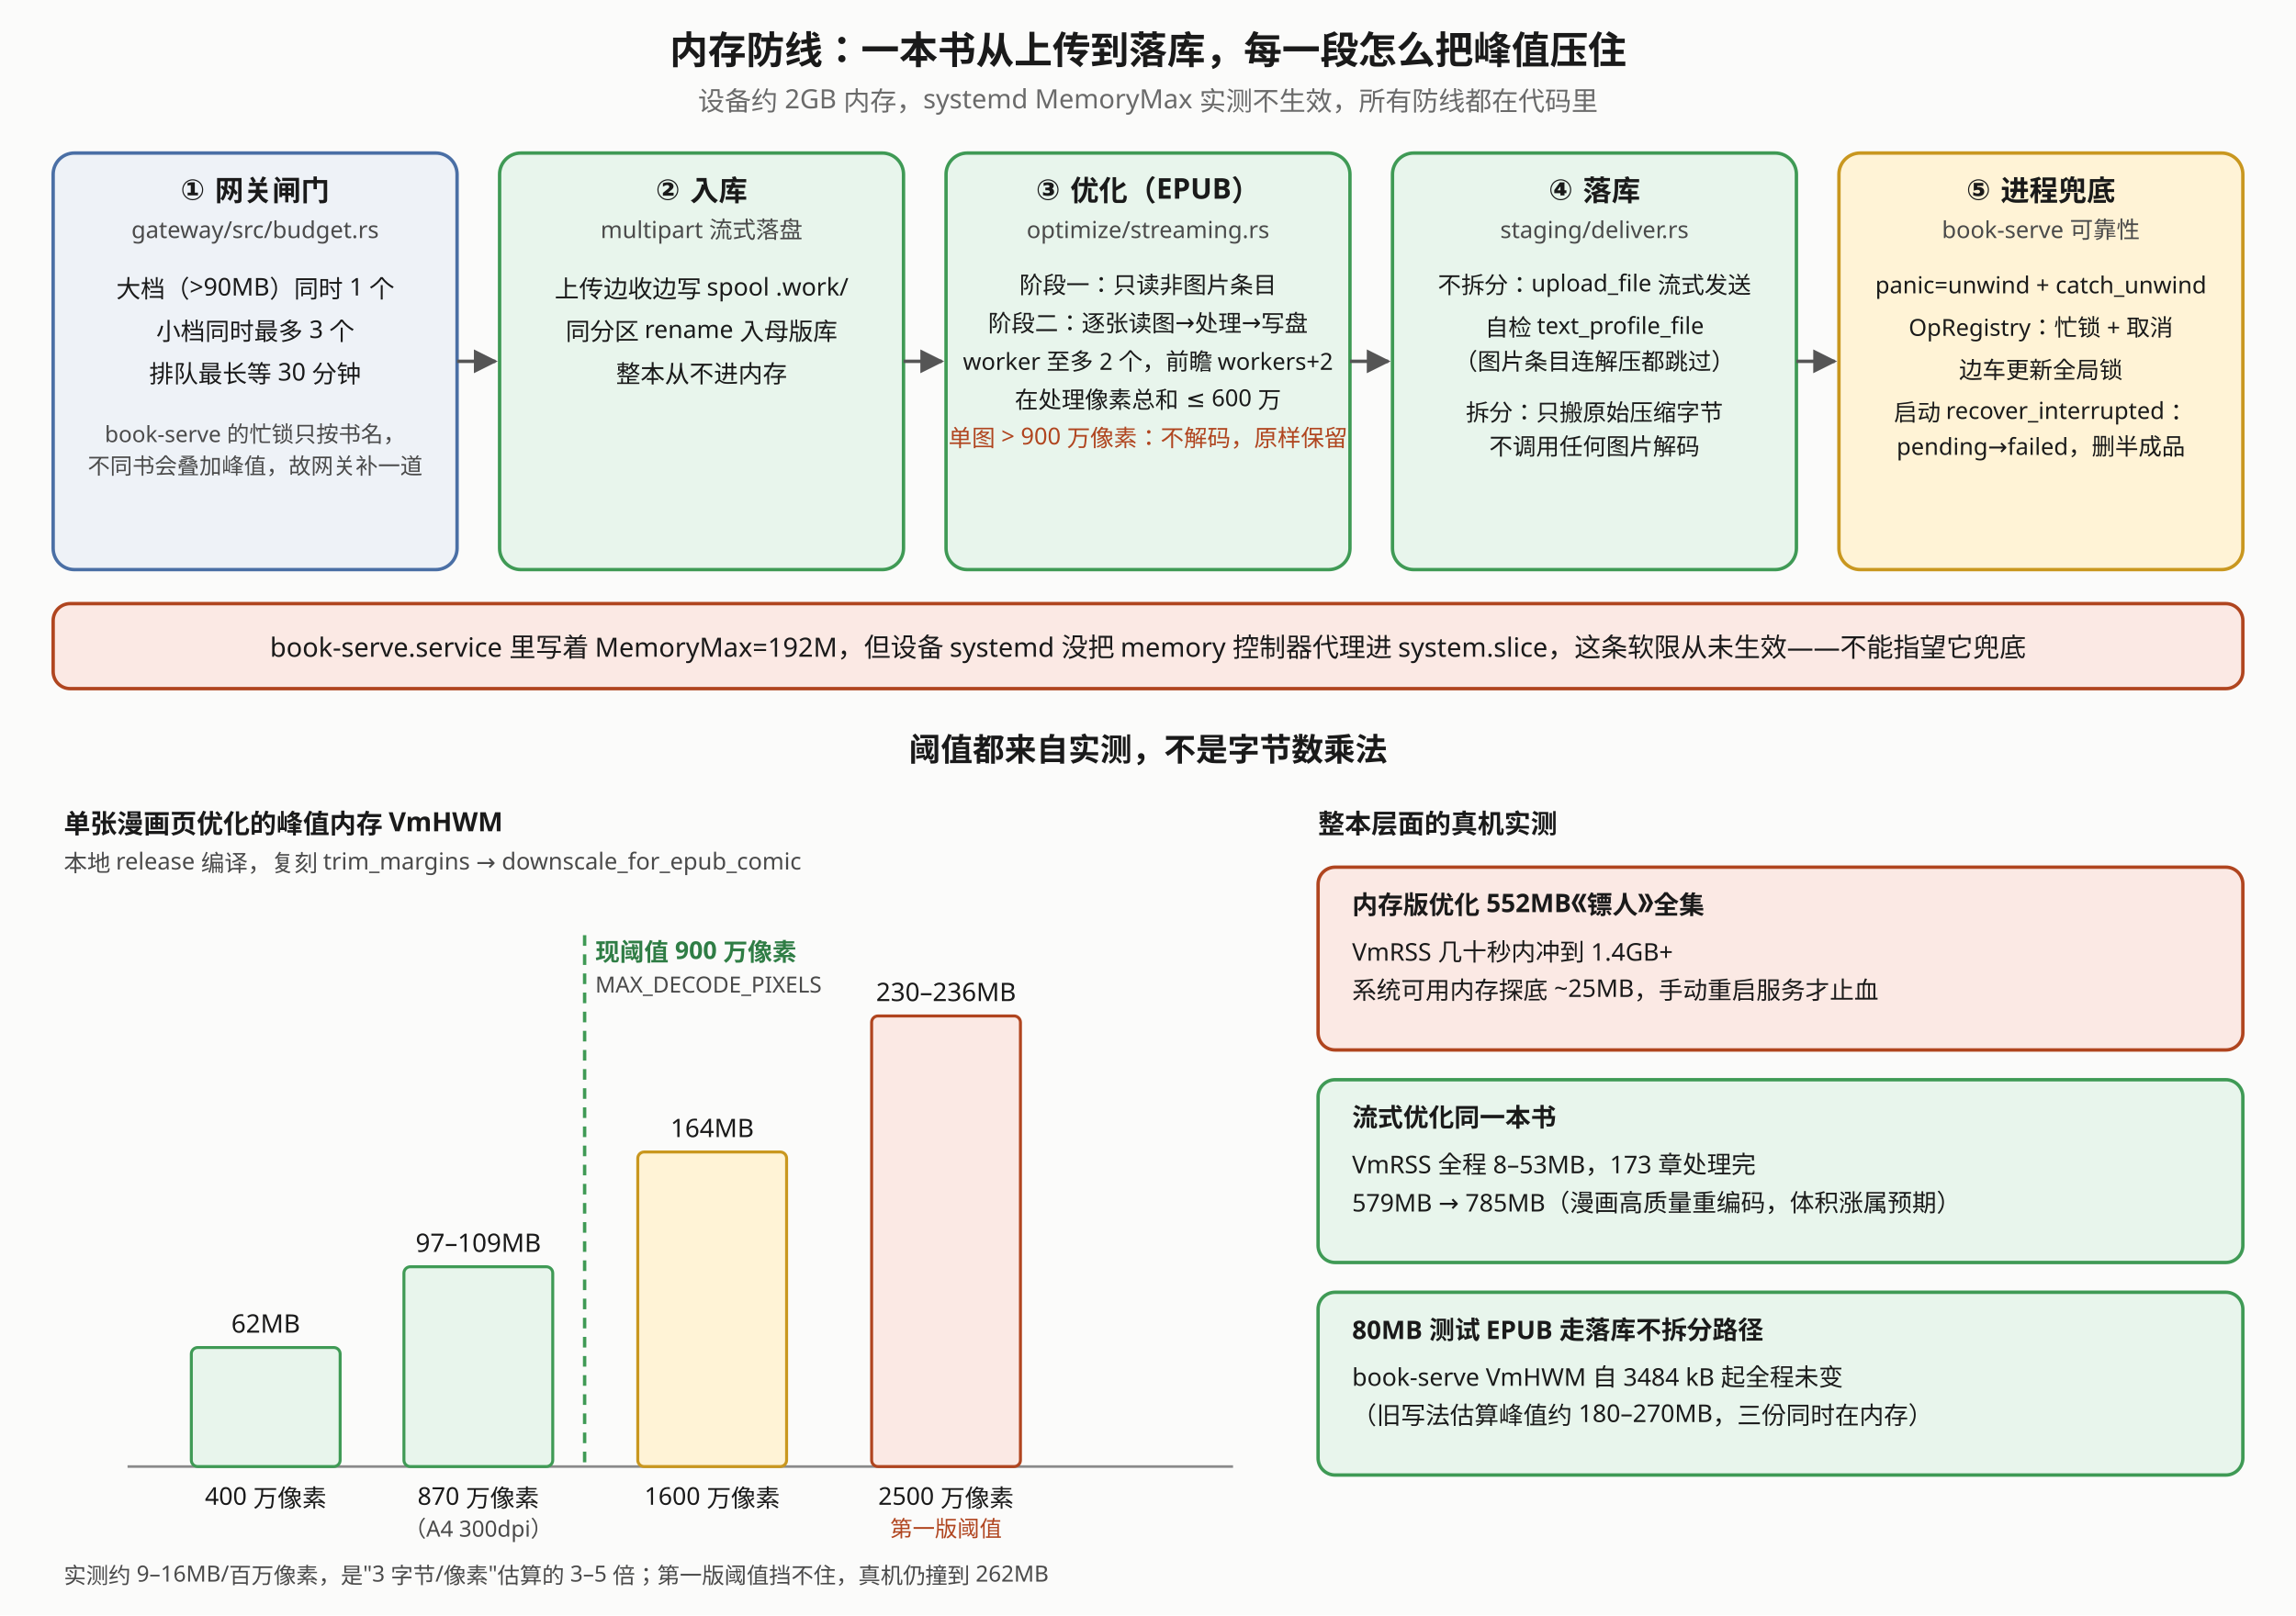
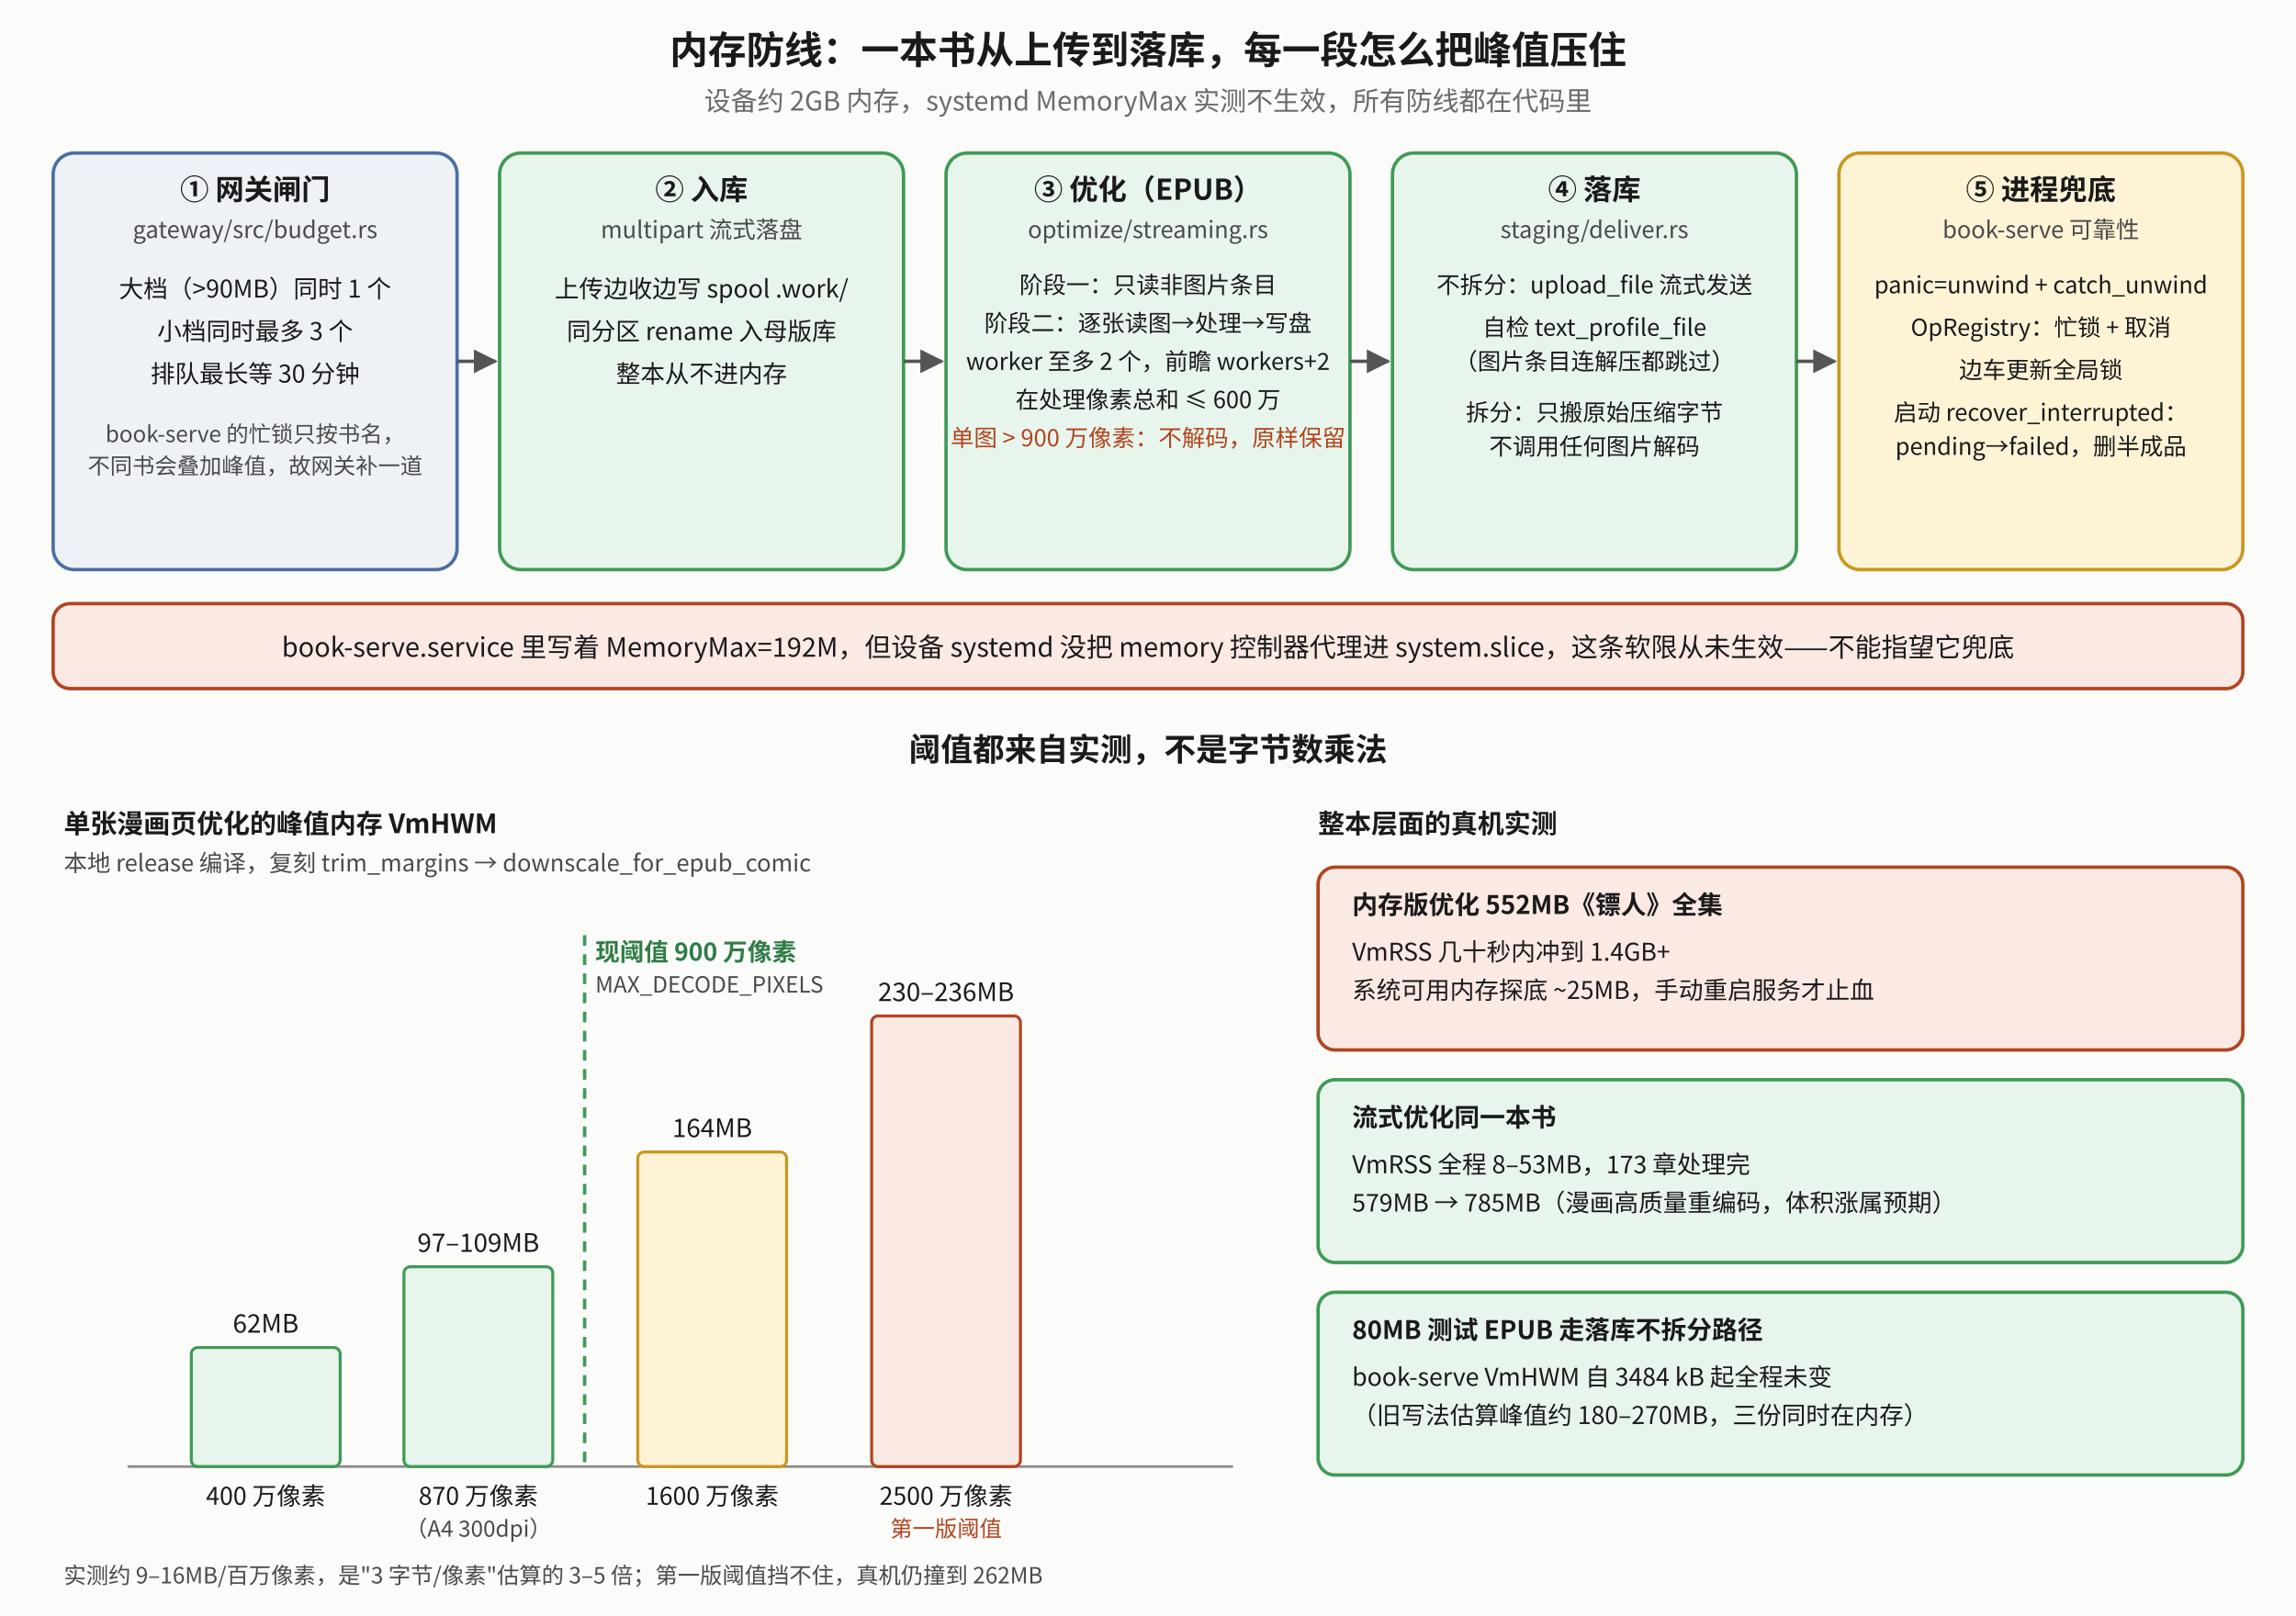
- <svg xmlns="http://www.w3.org/2000/svg" viewBox="0 0 1080 760" font-family="sans-serif">
+ <svg xmlns="http://www.w3.org/2000/svg" viewBox="0 0 1080 760" font-family="Noto Sans CJK SC, sans-serif">
  <defs>
    <marker id="eo-a" viewBox="0 0 10 10" refX="9" refY="5" markerWidth="7" markerHeight="7" orient="auto-start-reverse">
      <path d="M0,0 L10,5 L0,10 z" fill="#555" />
    </marker>
  </defs>
  <rect x="0" y="0" width="1080" height="760" fill="#fbfbfa" />
  <text x="540" y="30" text-anchor="middle" font-size="18" font-weight="bold" fill="#1a1a1a">内存防线：一本书从上传到落库，每一段怎么把峰值压住</text>
  <text x="540" y="52" text-anchor="middle" font-size="12.5" fill="#6a6a6a">设备约 2GB 内存，systemd MemoryMax 实测不生效，所有防线都在代码里</text>
  <rect x="25" y="72" width="190" height="196" rx="10" fill="#eef2f7" stroke="#4a6fa5" stroke-width="1.6" />
  <text x="120" y="94" text-anchor="middle" font-size="13.5" font-weight="bold" fill="#1a1a1a">① 网关闸门</text>
  <text x="120" y="112" text-anchor="middle" font-size="11" fill="#4a4a4a">gateway/src/budget.rs</text>
  <text x="120" y="140" text-anchor="middle" font-size="11.5" fill="#1a1a1a">大档（&gt;90MB）同时 1 个</text>
  <text x="120" y="160" text-anchor="middle" font-size="11.5" fill="#1a1a1a">小档同时最多 3 个</text>
  <text x="120" y="180" text-anchor="middle" font-size="11.5" fill="#1a1a1a">排队最长等 30 分钟</text>
  <text x="120" y="208" text-anchor="middle" font-size="10.5" fill="#4a4a4a">book-serve 的忙锁只按书名，</text>
  <text x="120" y="223" text-anchor="middle" font-size="10.5" fill="#4a4a4a">不同书会叠加峰值，故网关补一道</text>
  <rect x="235" y="72" width="190" height="196" rx="10" fill="#e8f5ec" stroke="#3f9a55" stroke-width="1.6" />
  <text x="330" y="94" text-anchor="middle" font-size="13.5" font-weight="bold" fill="#1a1a1a">② 入库</text>
  <text x="330" y="112" text-anchor="middle" font-size="11" fill="#4a4a4a">multipart 流式落盘</text>
  <text x="330" y="140" text-anchor="middle" font-size="11.5" fill="#1a1a1a">上传边收边写 spool .work/</text>
  <text x="330" y="160" text-anchor="middle" font-size="11.5" fill="#1a1a1a">同分区 rename 入母版库</text>
  <text x="330" y="180" text-anchor="middle" font-size="11.5" fill="#1a1a1a">整本从不进内存</text>
  <rect x="445" y="72" width="190" height="196" rx="10" fill="#e8f5ec" stroke="#3f9a55" stroke-width="1.6" />
  <text x="540" y="94" text-anchor="middle" font-size="13.5" font-weight="bold" fill="#1a1a1a">③ 优化（EPUB）</text>
  <text x="540" y="112" text-anchor="middle" font-size="11" fill="#4a4a4a">optimize/streaming.rs</text>
  <text x="540" y="138" text-anchor="middle" font-size="11" fill="#1a1a1a">阶段一：只读非图片条目</text>
  <text x="540" y="156" text-anchor="middle" font-size="11" fill="#1a1a1a">阶段二：逐张读图→处理→写盘</text>
  <text x="540" y="174" text-anchor="middle" font-size="11" fill="#1a1a1a">worker 至多 2 个，前瞻 workers+2</text>
  <text x="540" y="192" text-anchor="middle" font-size="11" fill="#1a1a1a">在处理像素总和 ≤ 600 万</text>
  <text x="540" y="210" text-anchor="middle" font-size="11" fill="#b0451f">单图 &gt; 900 万像素：不解码，原样保留</text>
  <rect x="655" y="72" width="190" height="196" rx="10" fill="#e8f5ec" stroke="#3f9a55" stroke-width="1.6" />
  <text x="750" y="94" text-anchor="middle" font-size="13.5" font-weight="bold" fill="#1a1a1a">④ 落库</text>
  <text x="750" y="112" text-anchor="middle" font-size="11" fill="#4a4a4a">staging/deliver.rs</text>
  <text x="750" y="138" text-anchor="middle" font-size="11" fill="#1a1a1a">不拆分：upload_file 流式发送</text>
  <text x="750" y="158" text-anchor="middle" font-size="11" fill="#1a1a1a">自检 text_profile_file</text>
  <text x="750" y="174" text-anchor="middle" font-size="11" fill="#1a1a1a">（图片条目连解压都跳过）</text>
  <text x="750" y="198" text-anchor="middle" font-size="11" fill="#1a1a1a">拆分：只搬原始压缩字节</text>
  <text x="750" y="214" text-anchor="middle" font-size="11" fill="#1a1a1a">不调用任何图片解码</text>
  <rect x="865" y="72" width="190" height="196" rx="10" fill="#fff3d6" stroke="#c9971f" stroke-width="1.6" />
  <text x="960" y="94" text-anchor="middle" font-size="13.5" font-weight="bold" fill="#1a1a1a">⑤ 进程兜底</text>
  <text x="960" y="112" text-anchor="middle" font-size="11" fill="#4a4a4a">book-serve 可靠性</text>
  <text x="960" y="138" text-anchor="middle" font-size="11" fill="#1a1a1a">panic=unwind + catch_unwind</text>
  <text x="960" y="158" text-anchor="middle" font-size="11" fill="#1a1a1a">OpRegistry：忙锁 + 取消</text>
  <text x="960" y="178" text-anchor="middle" font-size="11" fill="#1a1a1a">边车更新全局锁</text>
  <text x="960" y="198" text-anchor="middle" font-size="11" fill="#1a1a1a">启动 recover_interrupted：</text>
  <text x="960" y="214" text-anchor="middle" font-size="11" fill="#1a1a1a">pending→failed，删半成品</text>
  <polyline points="215,170 233,170" fill="none" stroke="#555" stroke-width="1.6" marker-end="url(#eo-a)" />
  <polyline points="425,170 443,170" fill="none" stroke="#555" stroke-width="1.6" marker-end="url(#eo-a)" />
  <polyline points="635,170 653,170" fill="none" stroke="#555" stroke-width="1.6" marker-end="url(#eo-a)" />
  <polyline points="845,170 863,170" fill="none" stroke="#555" stroke-width="1.6" marker-end="url(#eo-a)" />
  <rect x="25" y="284" width="1030" height="40" rx="8" fill="#fbe9e4" stroke="#b0451f" stroke-width="1.6" />
  <text x="540" y="309" text-anchor="middle" font-size="12.5" fill="#1a1a1a">book-serve.service 里写着 MemoryMax=192M，但设备 systemd 没把 memory 控制器代理进 system.slice，这条软限从未生效——不能指望它兜底</text>
  <text x="540" y="358" text-anchor="middle" font-size="15" font-weight="bold" fill="#1a1a1a">阈值都来自实测，不是字节数乘法</text>
  <text x="30" y="392" font-size="12.5" font-weight="bold" fill="#1a1a1a">单张漫画页优化的峰值内存 VmHWM</text>
  <text x="30" y="410" font-size="11" fill="#4a4a4a">本地 release 编译，复刻 trim_margins → downscale_for_epub_comic</text>
  <line x1="60" y1="690" x2="580" y2="690" stroke="#8a8a8a" stroke-width="1.2" />
  <rect x="90" y="634" width="70" height="56" rx="3" fill="#e8f5ec" stroke="#3f9a55" stroke-width="1.4" />
  <text x="125" y="627" text-anchor="middle" font-size="12" fill="#1a1a1a">62MB</text>
  <rect x="190" y="596" width="70" height="94" rx="3" fill="#e8f5ec" stroke="#3f9a55" stroke-width="1.4" />
  <text x="225" y="589" text-anchor="middle" font-size="12" fill="#1a1a1a">97–109MB</text>
  <rect x="300" y="542" width="70" height="148" rx="3" fill="#fff3d6" stroke="#c9971f" stroke-width="1.4" />
  <text x="335" y="535" text-anchor="middle" font-size="12" fill="#1a1a1a">164MB</text>
  <rect x="410" y="478" width="70" height="212" rx="3" fill="#fbe9e4" stroke="#b0451f" stroke-width="1.4" />
  <text x="445" y="471" text-anchor="middle" font-size="12" fill="#1a1a1a">230–236MB</text>
  <text x="125" y="708" text-anchor="middle" font-size="11.5" fill="#1a1a1a">400 万像素</text>
  <text x="225" y="708" text-anchor="middle" font-size="11.5" fill="#1a1a1a">870 万像素</text>
  <text x="225" y="723" text-anchor="middle" font-size="10.5" fill="#4a4a4a">（A4 300dpi）</text>
  <text x="335" y="708" text-anchor="middle" font-size="11.5" fill="#1a1a1a">1600 万像素</text>
  <text x="445" y="708" text-anchor="middle" font-size="11.5" fill="#1a1a1a">2500 万像素</text>
  <text x="445" y="723" text-anchor="middle" font-size="10.5" fill="#b0451f">第一版阈值</text>
  <line x1="275" y1="440" x2="275" y2="690" stroke="#3f9a55" stroke-width="1.6" stroke-dasharray="5,4" />
  <text x="280" y="452" font-size="11.5" font-weight="bold" fill="#2f7d45">现阈值 900 万像素</text>
  <text x="280" y="467" font-size="10.5" fill="#4a4a4a">MAX_DECODE_PIXELS</text>
  <text x="30" y="745" font-size="10.5" fill="#4a4a4a">实测约 9–16MB/百万像素，是"3 字节/像素"估算的 3–5 倍；第一版阈值挡不住，真机仍撞到 262MB</text>
  <text x="620" y="392" font-size="12.5" font-weight="bold" fill="#1a1a1a">整本层面的真机实测</text>
  <rect x="620" y="408" width="435" height="86" rx="8" fill="#fbe9e4" stroke="#b0451f" stroke-width="1.6" />
  <text x="636" y="430" font-size="12" font-weight="bold" fill="#1a1a1a">内存版优化 552MB《镖人》全集</text>
  <text x="636" y="452" font-size="11.5" fill="#1a1a1a">VmRSS 几十秒内冲到 1.4GB+</text>
  <text x="636" y="470" font-size="11.5" fill="#1a1a1a">系统可用内存探底 ~25MB，手动重启服务才止血</text>
  <rect x="620" y="508" width="435" height="86" rx="8" fill="#e8f5ec" stroke="#3f9a55" stroke-width="1.6" />
  <text x="636" y="530" font-size="12" font-weight="bold" fill="#1a1a1a">流式优化同一本书</text>
  <text x="636" y="552" font-size="11.5" fill="#1a1a1a">VmRSS 全程 8–53MB，173 章处理完</text>
  <text x="636" y="570" font-size="11.5" fill="#1a1a1a">579MB → 785MB（漫画高质量重编码，体积涨属预期）</text>
  <rect x="620" y="608" width="435" height="86" rx="8" fill="#e8f5ec" stroke="#3f9a55" stroke-width="1.6" />
  <text x="636" y="630" font-size="12" font-weight="bold" fill="#1a1a1a">80MB 测试 EPUB 走落库不拆分路径</text>
  <text x="636" y="652" font-size="11.5" fill="#1a1a1a">book-serve VmHWM 自 3484 kB 起全程未变</text>
  <text x="636" y="670" font-size="11.5" fill="#1a1a1a">（旧写法估算峰值约 180–270MB，三份同时在内存）</text>
</svg>
